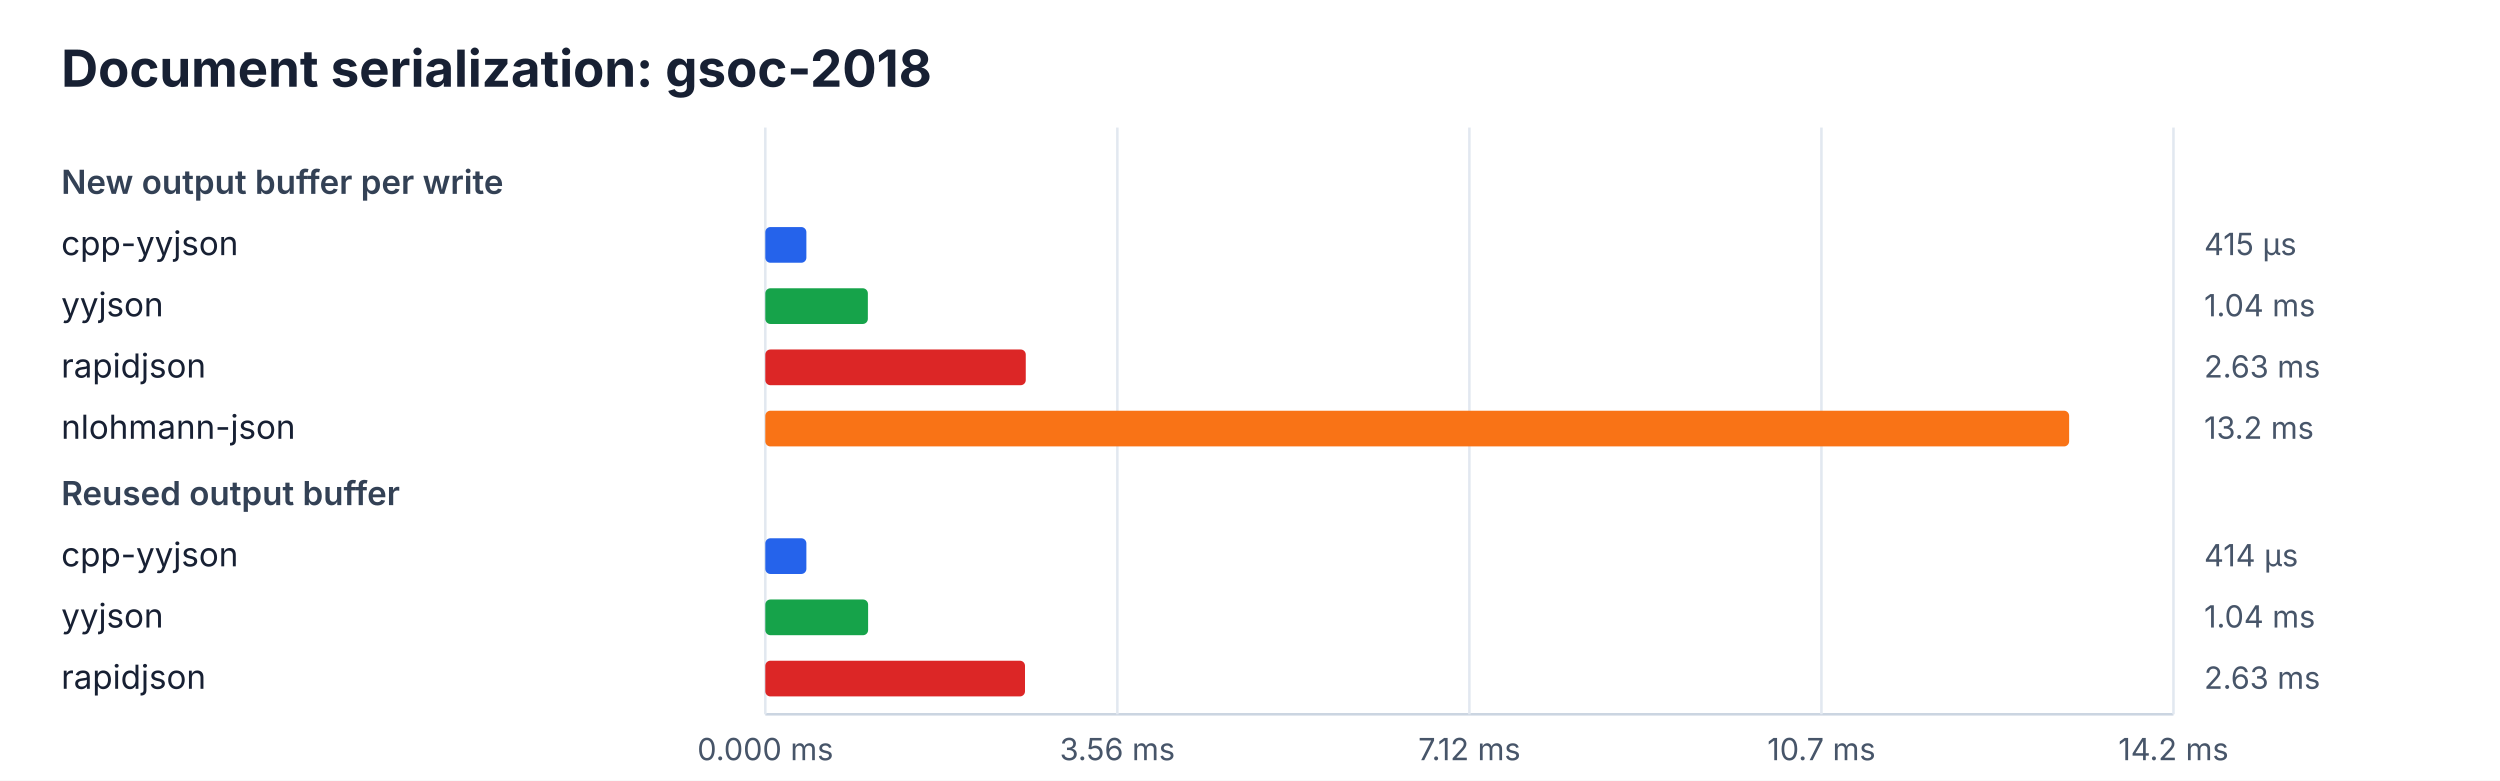
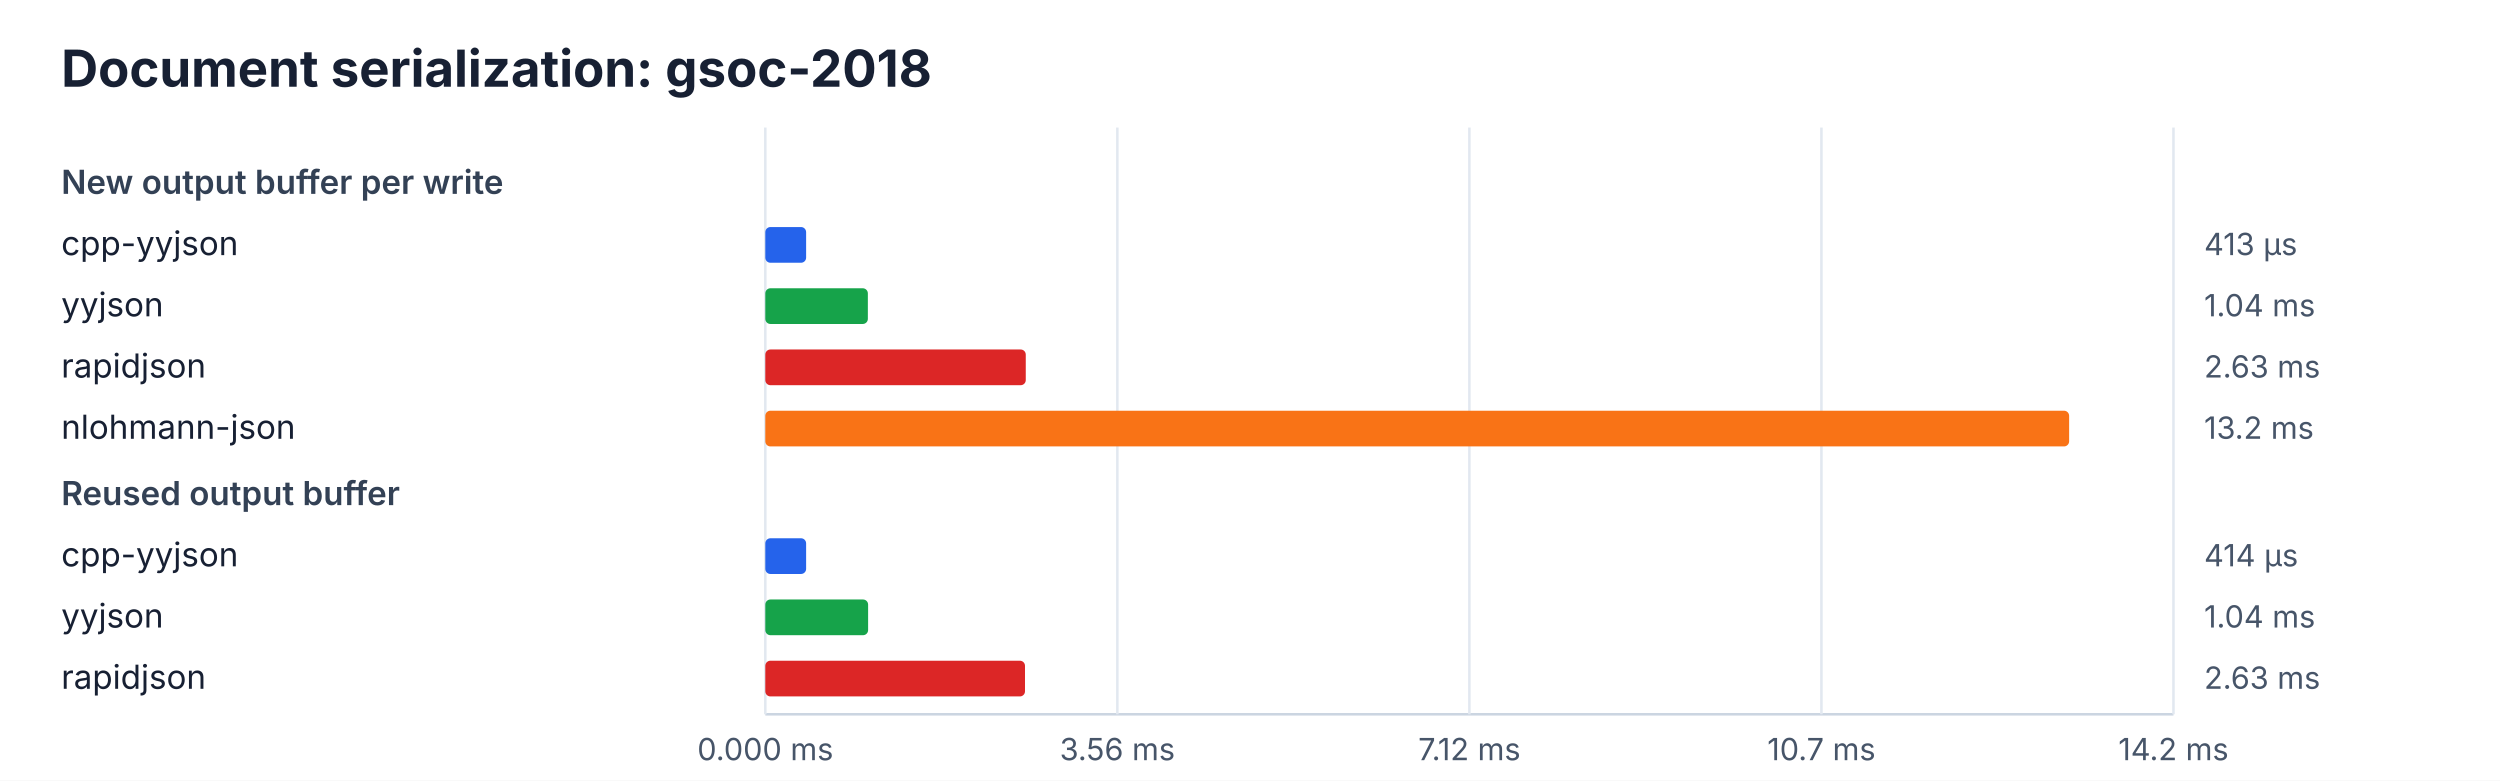
<svg xmlns="http://www.w3.org/2000/svg" width="980" height="306" viewBox="0 0 980 306">
  <rect width="100%" height="100%" fill="#ffffff" />
  <style>text{font-family:ui-sans-serif,system-ui,-apple-system,BlinkMacSystemFont,"Segoe UI",sans-serif;fill:#172033}.title{font-size:20px;font-weight:700}.heading{font-size:13px;font-weight:600;fill:#334155}.label{font-size:13px}.value{font-size:12px;fill:#475569}.axis{stroke:#cbd5e1;stroke-width:1}.grid{stroke:#e2e8f0;stroke-width:1}</style>
  <text x="24" y="34" class="title">Document serialization: gsoc-2018</text>
  <line x1="300" y1="280" x2="852" y2="280" class="axis" />
  <line x1="300.0" y1="50" x2="300.0" y2="280" class="grid" />
  <text x="300.0" y="298" class="value" text-anchor="middle">0.000 ms</text>
  <line x1="438.0" y1="50" x2="438.0" y2="280" class="grid" />
  <text x="438.0" y="298" class="value" text-anchor="middle">3.56 ms</text>
  <line x1="576.0" y1="50" x2="576.0" y2="280" class="grid" />
  <text x="576.0" y="298" class="value" text-anchor="middle">7.12 ms</text>
  <line x1="714.0" y1="50" x2="714.0" y2="280" class="grid" />
  <text x="714.0" y="298" class="value" text-anchor="middle">10.7 ms</text>
  <line x1="852.0" y1="50" x2="852.0" y2="280" class="grid" />
  <text x="852.0" y="298" class="value" text-anchor="middle">14.2 ms</text>
  <text x="24" y="76" class="heading">New output buffer per write</text>
  <text x="24" y="100" class="label">cpp-yyjson</text>
-   <rect x="300" y="89" width="16.1" height="14" rx="2" fill="#2563eb" />
-   <text x="864" y="100" class="value">415 µs</text>
+   <rect x="300" y="89" width="16.0" height="14" rx="2" fill="#2563eb" />
+   <text x="864" y="100" class="value">413 µs</text>
  <text x="24" y="124" class="label">yyjson</text>
  <rect x="300" y="113" width="40.2" height="14" rx="2" fill="#16a34a" />
  <text x="864" y="124" class="value">1.04 ms</text>
  <text x="24" y="148" class="label">rapidjson</text>
  <rect x="300" y="137" width="102.1" height="14" rx="2" fill="#dc2626" />
  <text x="864" y="148" class="value">2.63 ms</text>
  <text x="24" y="172" class="label">nlohmann-json</text>
  <rect x="300" y="161" width="511.1" height="14" rx="2" fill="#f97316" />
  <text x="864" y="172" class="value">13.2 ms</text>
  <text x="24" y="198" class="heading">Reused output buffer</text>
  <text x="24" y="222" class="label">cpp-yyjson</text>
-   <rect x="300" y="211" width="16.1" height="14" rx="2" fill="#2563eb" />
+   <rect x="300" y="211" width="16.0" height="14" rx="2" fill="#2563eb" />
  <text x="864" y="222" class="value">414 µs</text>
  <text x="24" y="246" class="label">yyjson</text>
  <rect x="300" y="235" width="40.3" height="14" rx="2" fill="#16a34a" />
  <text x="864" y="246" class="value">1.04 ms</text>
  <text x="24" y="270" class="label">rapidjson</text>
  <rect x="300" y="259" width="101.8" height="14" rx="2" fill="#dc2626" />
  <text x="864" y="270" class="value">2.63 ms</text>
</svg>
